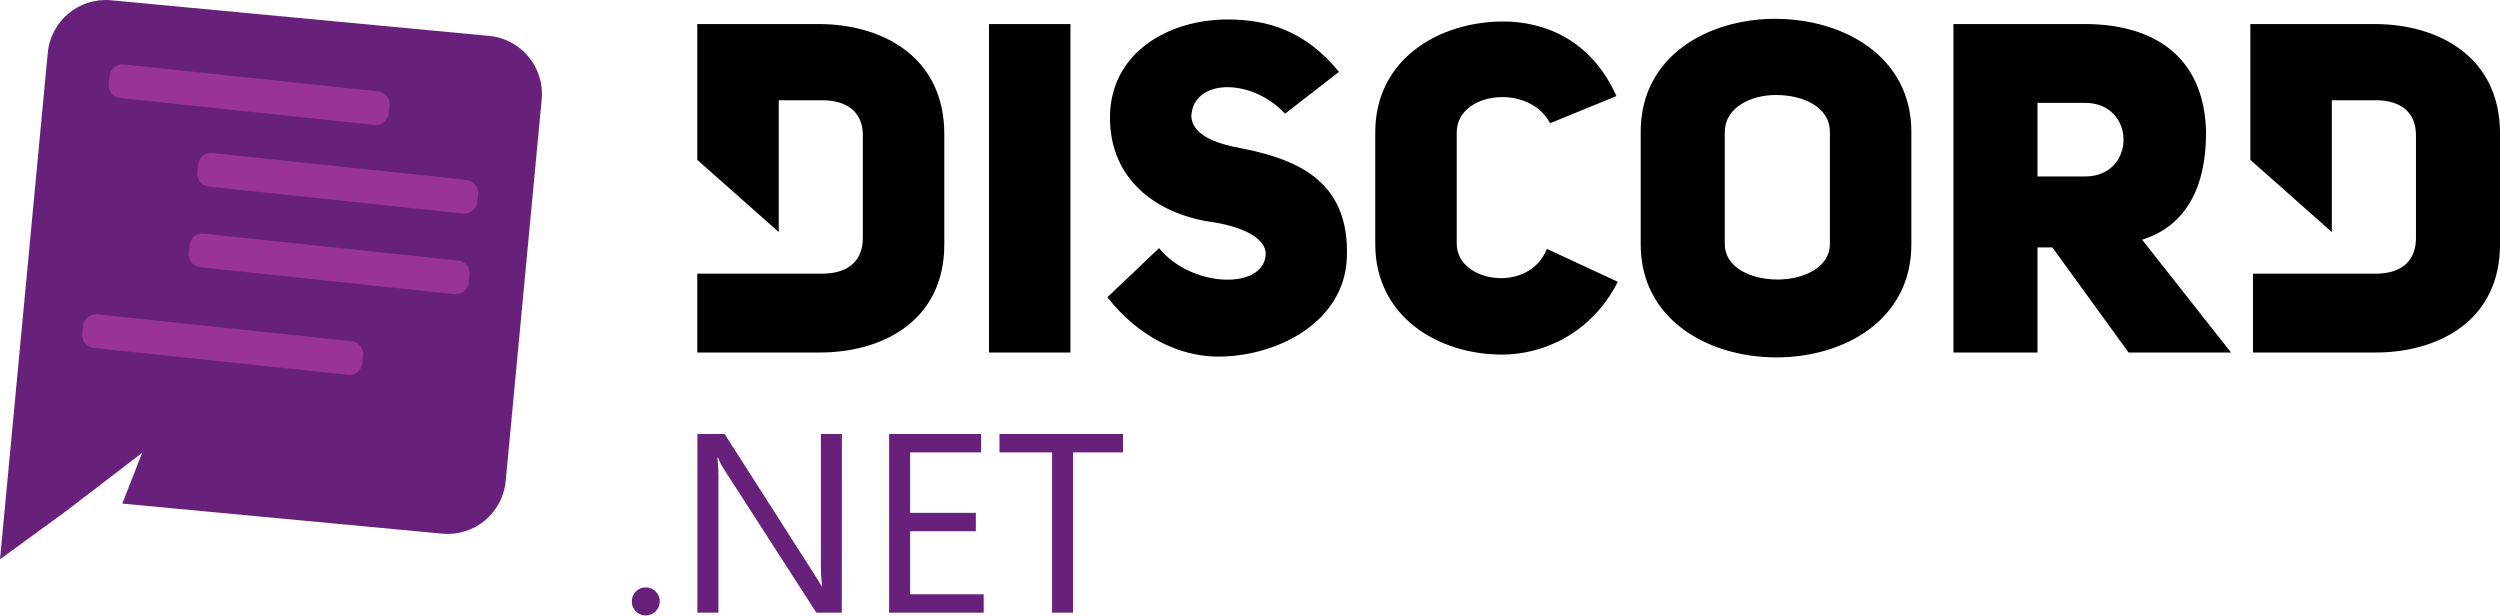
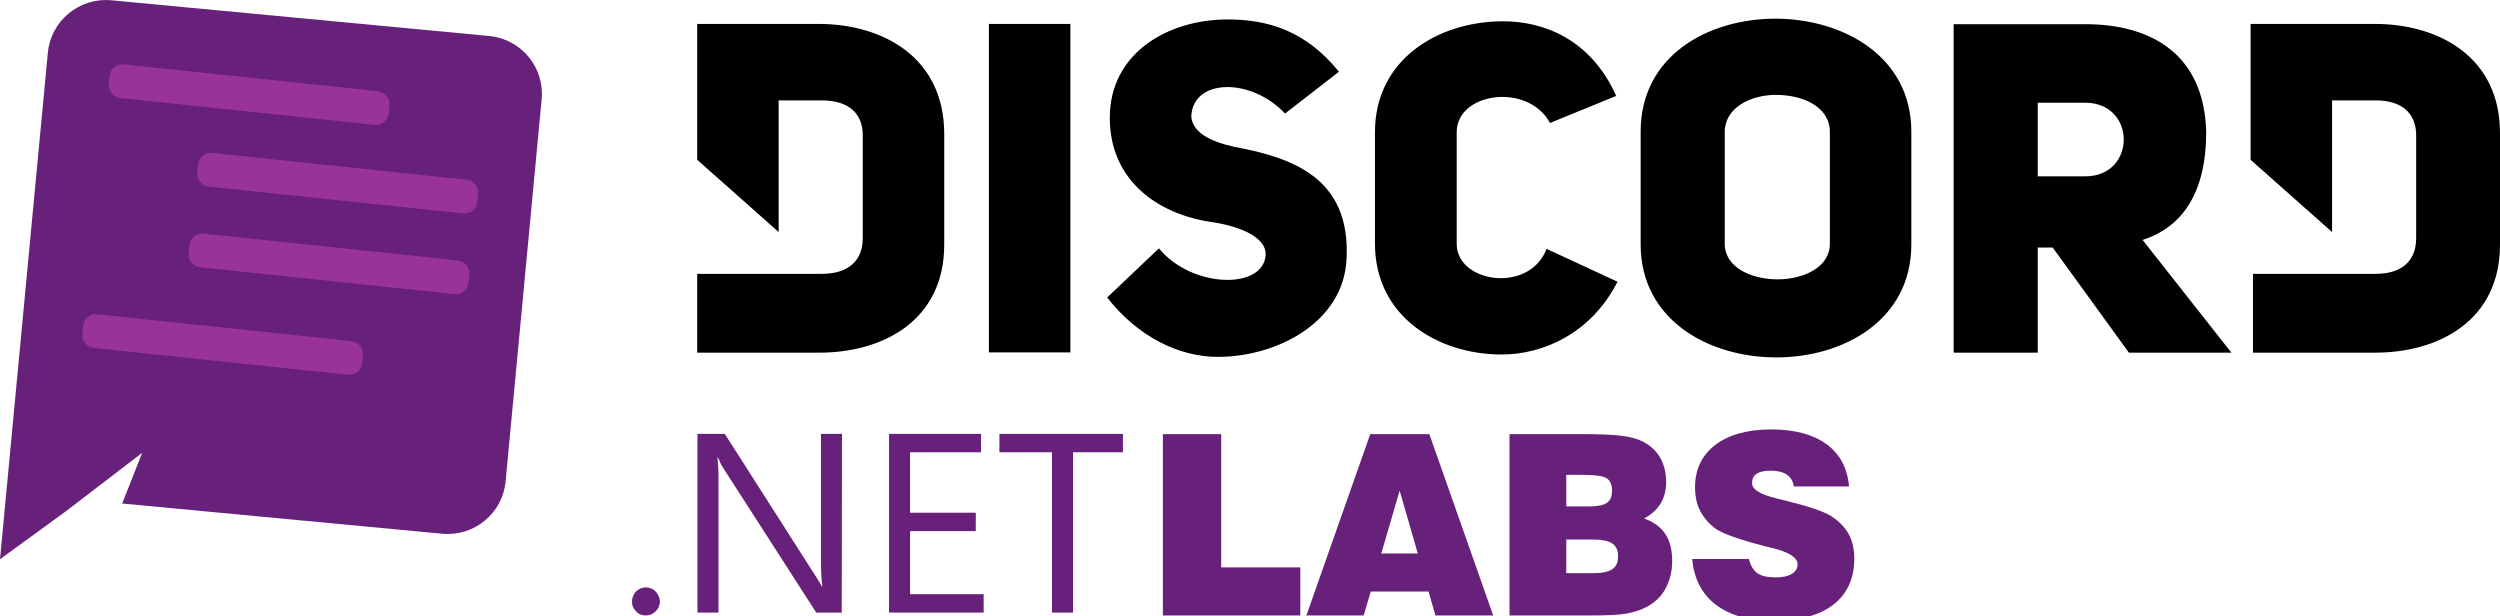
- <svg xmlns="http://www.w3.org/2000/svg" viewBox="0 0 951.34 234.2">
-   <defs>
-     <style>.cls-1{fill:#68217a;}.cls-2{fill:#939;}</style>
-   </defs>
-   <g id="Layer_2" data-name="Layer 2">
-     <g id="Layer_1-2" data-name="Layer 1">
-       <path class="cls-1" d="M245.7,234.2a4.94,4.94,0,0,1-3.73-1.57,5.07,5.07,0,0,1-1.54-3.74,5.24,5.24,0,0,1,1.54-3.8,5,5,0,0,1,3.73-1.57,5.15,5.15,0,0,1,3.81,1.57,5.31,5.31,0,0,1,1.57,3.8,5.36,5.36,0,0,1-5.38,5.31Z" />
-       <path class="cls-1" d="M320.34,233.15h-9.68l-35.21-54.67a23.88,23.88,0,0,1-2.21-4.33H273a72,72,0,0,1,.38,9.44v49.56h-8v-68h10.37l34.15,53.45c1.44,2.23,2.35,3.73,2.76,4.55h.19a71.49,71.49,0,0,1-.47-10v-48h8Z" />
-       <path class="cls-1" d="M374.34,233.15h-36v-68h35v7h-27v23h25v7h-25v24h28Z" />
-       <path class="cls-1" d="M427.34,172.15h-19v61h-8v-61h-20v-7h47Z" />
-       <path d="M311.44,9.15h-46.1V60.83l31,27.48V38.15h16.39c10.45,0,15.61,5.18,15.61,13.31v39.1c0,8.12-4.88,13.59-15.61,13.59H265.34v30h46.1c24.71.14,47.9-12.31,47.9-41.11V51C359.34,21.87,336.15,9.15,311.44,9.15Zm242.9,83.62V50.34c0-15.3,27.28-18.88,35.54-3.45L615.1,36.56c-9.78-21.91-28-28.38-43-28.38-24.52,0-48.77,14.32-48.77,42.16V92.77c0,28,24.25,42.16,48.22,42.16,15.43,0,33.89-7.71,44.09-27.69l-27-12.54c-6.61,17.08-34.3,13-34.3-1.93ZM469.79,55.94c-9.62-2.1-16-5.58-16.46-11.58.56-14.5,22.73-14.92,35.7-1.11l20.5-15.9C496.7,11.59,482.2,7.41,467.14,7.41c-22.73,0-44.76,12.83-44.76,37.37,0,23.85,18.12,36.53,38.06,39.6,10.18,1.4,21.48,5.44,21.2,12.55-.84,13.39-28.17,12.69-40.58-2.51L421.4,113.11C433,128,448.73,135.7,463.51,135.7c22.73,0,48-13.25,49-37.37,1.39-30.68-20.64-38.35-42.67-42.39Zm-93.45,78.21h31V9.15h-31Zm527.23-125H856.34V60.83l31,27.48V38.15H904c10.28,0,15.36,5.18,15.36,13.31v39.1c0,8.12-4.8,13.59-15.36,13.59H857.34v30h46.1c24.71.14,47.9-12.31,47.9-41.11V51C951.48,21.87,928.29,9.15,903.57,9.15Zm-227.87-2c-25.75,0-51.36,14.13-51.36,43V93c0,28.68,25.75,43,51.64,43s51.36-14.28,51.36-43V50.14C727.34,21.45,701.45,7.18,675.7,7.18Zm20.64,85.7c0,8.92-10,13.52-19.93,13.52s-20.07-4.46-20.07-13.52V50.23c0-9.2,9.75-14.08,19.51-14.08,10.17,0,20.49,4.46,20.49,14.08V92.88ZM839.49,50.26c-.7-29.37-20.55-41.11-46.14-41.11h-50v125h32v-40H781l29,40h39L815.16,91.22C830.27,86.47,839.49,73.47,839.49,50.26Zm-46,16.89H775.34v-28h18.12c19.49,0,19.49,28,0,28Z" />
-       <path class="cls-1" d="M42.28.1,186.2,13.67a22.18,22.18,0,0,1,19.93,24.21l-13.7,145.2a22.16,22.16,0,0,1-24.1,20L46.53,191.64l7.57-19.33-15,11.49L25,194.6,0,212.83,18.17,20.15A22.17,22.17,0,0,1,42.28.1Z" />
-       <rect class="cls-2" x="88.38" y="-17.52" width="12.85" height="107.11" rx="4.91" transform="translate(49 126.52) rotate(-83.96)" />
-       <rect class="cls-2" x="122.07" y="16.17" width="12.85" height="107.11" rx="4.91" transform="translate(45.64 190.18) rotate(-83.96)" />
-       <rect class="cls-2" x="78.32" y="77.57" width="12.85" height="107.11" rx="4.91" transform="translate(-54.57 201.6) rotate(-83.96)" />
-       <rect class="cls-2" x="118.83" y="46.87" width="12.85" height="107.11" rx="4.91" transform="translate(12.2 214.42) rotate(-83.96)" />
+ <svg xmlns="http://www.w3.org/2000/svg" version="1.1" id="Layer_1" x="0px" y="0px" viewBox="0 0 951.3 234.2" style="enable-background:new 0 0 951.3 234.2;" xml:space="preserve">
+   <style type="text/css">
+ 	.st0{fill:#68217A;}
+ 	.st1{fill:#993399;}
+ </style>
+   <g id="Layer_2_1_">
+     <g id="Layer_1-2">
+       <path class="st0" d="M245.7,234.2c-1.4,0-2.8-0.5-3.7-1.6c-1-1-1.6-2.3-1.5-3.7c0-1.4,0.5-2.8,1.5-3.8c1-1,2.3-1.6,3.7-1.6    c1.4,0,2.8,0.5,3.8,1.6c1,1,1.6,2.4,1.6,3.8C251.1,231.8,248.6,234.2,245.7,234.2L245.7,234.2z" />
+       <path class="st0" d="M320.3,233.1h-9.7l-35.2-54.7c-0.9-1.4-1.6-2.8-2.2-4.3H273c0.3,3.1,0.5,6.3,0.4,9.4v49.6h-8v-68h10.4    l34.1,53.4c1.4,2.2,2.4,3.7,2.8,4.6h0.2c-0.4-3.3-0.5-6.7-0.5-10v-48h8L320.3,233.1z" />
+       <path class="st0" d="M374.3,233.1h-36v-68h35v7h-27v23h25v7h-25v24h28V233.1z" />
+       <path class="st0" d="M427.3,172.1h-19v61h-8v-61h-20v-7h47V172.1z" />
+       <path d="M311.4,9.1h-46.1v51.7l31,27.5V38.2h16.4c10.5,0,15.6,5.2,15.6,13.3v39.1c0,8.1-4.9,13.6-15.6,13.6h-47.4v30h46.1    c24.7,0.1,47.9-12.3,47.9-41.1V51C359.3,21.9,336.1,9.1,311.4,9.1z M554.3,92.8V50.3c0-15.3,27.3-18.9,35.5-3.5l25.2-10.3    c-9.8-21.9-28-28.4-43-28.4c-24.5,0-48.8,14.3-48.8,42.2v42.4c0,28,24.3,42.2,48.2,42.2c15.4,0,33.9-7.7,44.1-27.7l-27-12.5    C582,111.8,554.3,107.7,554.3,92.8L554.3,92.8z M469.8,55.9c-9.6-2.1-16-5.6-16.5-11.6c0.6-14.5,22.7-14.9,35.7-1.1l20.5-15.9    c-12.8-15.8-27.3-19.9-42.4-19.9c-22.7,0-44.8,12.8-44.8,37.4c0,23.8,18.1,36.5,38.1,39.6c10.2,1.4,21.5,5.4,21.2,12.6    c-0.8,13.4-28.2,12.7-40.6-2.5l-19.7,18.7c11.6,14.9,27.3,22.6,42.1,22.6c22.7,0,48-13.3,49-37.4C513.9,67.7,491.9,60,469.8,55.9    L469.8,55.9z M376.3,134.1h31V9.1h-31V134.1z M903.6,9.1h-47.2v51.7l31,27.5V38.2H904c10.3,0,15.4,5.2,15.4,13.3v39.1    c0,8.1-4.8,13.6-15.4,13.6h-46.7v30h46.1c24.7,0.1,47.9-12.3,47.9-41.1V51C951.5,21.9,928.3,9.1,903.6,9.1z M675.7,7.1    c-25.8,0-51.4,14.1-51.4,43V93c0,28.7,25.8,43,51.6,43s51.4-14.3,51.4-43V50.1C727.3,21.5,701.5,7.2,675.7,7.1L675.7,7.1z     M696.3,92.8c0,8.9-10,13.5-19.9,13.5s-20.1-4.5-20.1-13.5V50.2c0-9.2,9.8-14.1,19.5-14.1c10.2,0,20.5,4.5,20.5,14.1V92.8    L696.3,92.8z M839.5,50.3c-0.7-29.4-20.5-41.1-46.1-41.1h-50v125h32v-40h5.7l29,40h39l-33.8-42.9    C830.3,86.5,839.5,73.5,839.5,50.3z M793.5,67.1h-18.1v-28h18.1C813,39.1,813,67.1,793.5,67.1L793.5,67.1z" />
+       <path class="st0" d="M42.3,0.1l143.9,13.6c12.2,1.2,21.1,12,19.9,24.2l-13.7,145.2c-1.1,12.2-11.9,21.1-24.1,20L46.5,191.6    l7.6-19.3l-15,11.5L25,194.6L0,212.8L18.2,20.1C19.3,8,30.1-1,42.3,0.1C42.3,0.1,42.3,0.1,42.3,0.1z" />
+       <path class="st1" d="M41.4,31.9l0.3-3c0.3-2.7,2.7-4.7,5.4-4.4l96.7,10.2c2.7,0.3,4.7,2.7,4.4,5.4l-0.3,3    c-0.3,2.7-2.7,4.7-5.4,4.4L45.8,37.3C43.1,37,41.1,34.6,41.4,31.9z" />
+       <path class="st1" d="M75.1,65.6l0.3-3c0.3-2.7,2.7-4.7,5.4-4.4l96.7,10.2c2.7,0.3,4.7,2.7,4.4,5.4l-0.3,3    c-0.3,2.7-2.7,4.7-5.4,4.4L79.4,71C76.8,70.7,74.8,68.3,75.1,65.6z" />
+       <path class="st1" d="M31.3,127l0.3-3c0.3-2.7,2.7-4.7,5.4-4.4l96.7,10.2c2.7,0.3,4.7,2.7,4.4,5.4l-0.3,3c-0.3,2.7-2.7,4.7-5.4,4.4    l-96.7-10.2C33,132.1,31,129.7,31.3,127z" />
+       <path class="st1" d="M71.8,96.3l0.3-3c0.3-2.7,2.7-4.7,5.4-4.4l96.7,10.2c2.7,0.3,4.7,2.7,4.4,5.4l-0.3,3    c-0.3,2.7-2.7,4.7-5.4,4.4l-96.7-10.2C73.5,101.4,71.5,99,71.8,96.3z" />
    </g>
  </g>
+   <g>
+     <path class="st0" d="M442.5,234.2v-69h22.2v50.7h30.1v18.3H442.5z" />
+     <path class="st0" d="M497.1,234.2l24.3-69h22.5l24.3,69h-22l-2.6-9.1h-22l-2.7,9.1H497.1z M525.6,210.6h13.9l-6.9-23.9L525.6,210.6   z" />
+     <path class="st0" d="M574.4,234.2v-69h28.3c6.1,0,10.5,0.2,13.3,0.5s5.2,0.8,7.2,1.5c3.5,1.3,6.2,3.4,8,6.1s2.8,6.2,2.8,10.1   c0,3.1-0.7,5.9-2.1,8.2s-3.5,4.2-6.3,5.7c3.7,1.3,6.4,3.3,8.1,5.9s2.6,6,2.6,10.2c0,4.1-0.9,7.6-2.6,10.7s-4.2,5.3-7.4,7   c-2.2,1.1-4.7,1.9-7.5,2.4s-7.5,0.7-14,0.7H574.4z M595.9,192.7h9.1c3.1,0,5.2-0.5,6.5-1.4s1.9-2.4,1.9-4.6c0-2.3-0.7-3.8-2-4.7   s-4.5-1.3-9.3-1.3h-6.1V192.7z M595.9,218.1h10.3c3.4,0,5.8-0.5,7.3-1.5s2.2-2.6,2.2-4.9s-0.7-3.9-2.2-4.9s-3.9-1.5-7.4-1.5h-10.1   V218.1z" />
+     <path class="st0" d="M643.9,212.7h21.6c0.6,2.5,1.7,4.3,3.2,5.4s3.9,1.6,7,1.6c2.6,0,4.6-0.4,6.1-1.3s2.2-2.1,2.2-3.7   c0-2.5-3.1-4.5-9.3-6.1c-1.3-0.3-2.2-0.5-2.9-0.7c-5.1-1.3-9.1-2.5-12.2-3.6s-5.2-2.1-6.6-3c-2.7-1.9-4.6-4.2-6-6.8s-2-5.7-2-9.1   c0-6.8,2.6-12.2,7.7-16.1s12.3-5.9,21.3-5.9c8.9,0,15.9,1.9,21,5.6s8,9.1,8.6,16.1h-21c-0.3-2-1.2-3.5-2.7-4.5s-3.5-1.5-6.2-1.5   c-2.4,0-4.1,0.4-5.3,1.2s-1.7,2-1.7,3.6c0,2.3,3,4.2,9.1,5.7c0.5,0.2,0.9,0.3,1.2,0.3c0.9,0.2,2.2,0.5,4,1c8,2,13.3,3.9,15.8,5.5   c3.1,2,5.3,4.3,6.7,6.9s2.1,5.7,2.1,9.2c0,7.6-2.7,13.5-8,17.6s-13,6.1-22.9,6.1c-9.2,0-16.4-2-21.8-6.1S644.6,220.1,643.9,212.7z" />
+   </g>
</svg>
